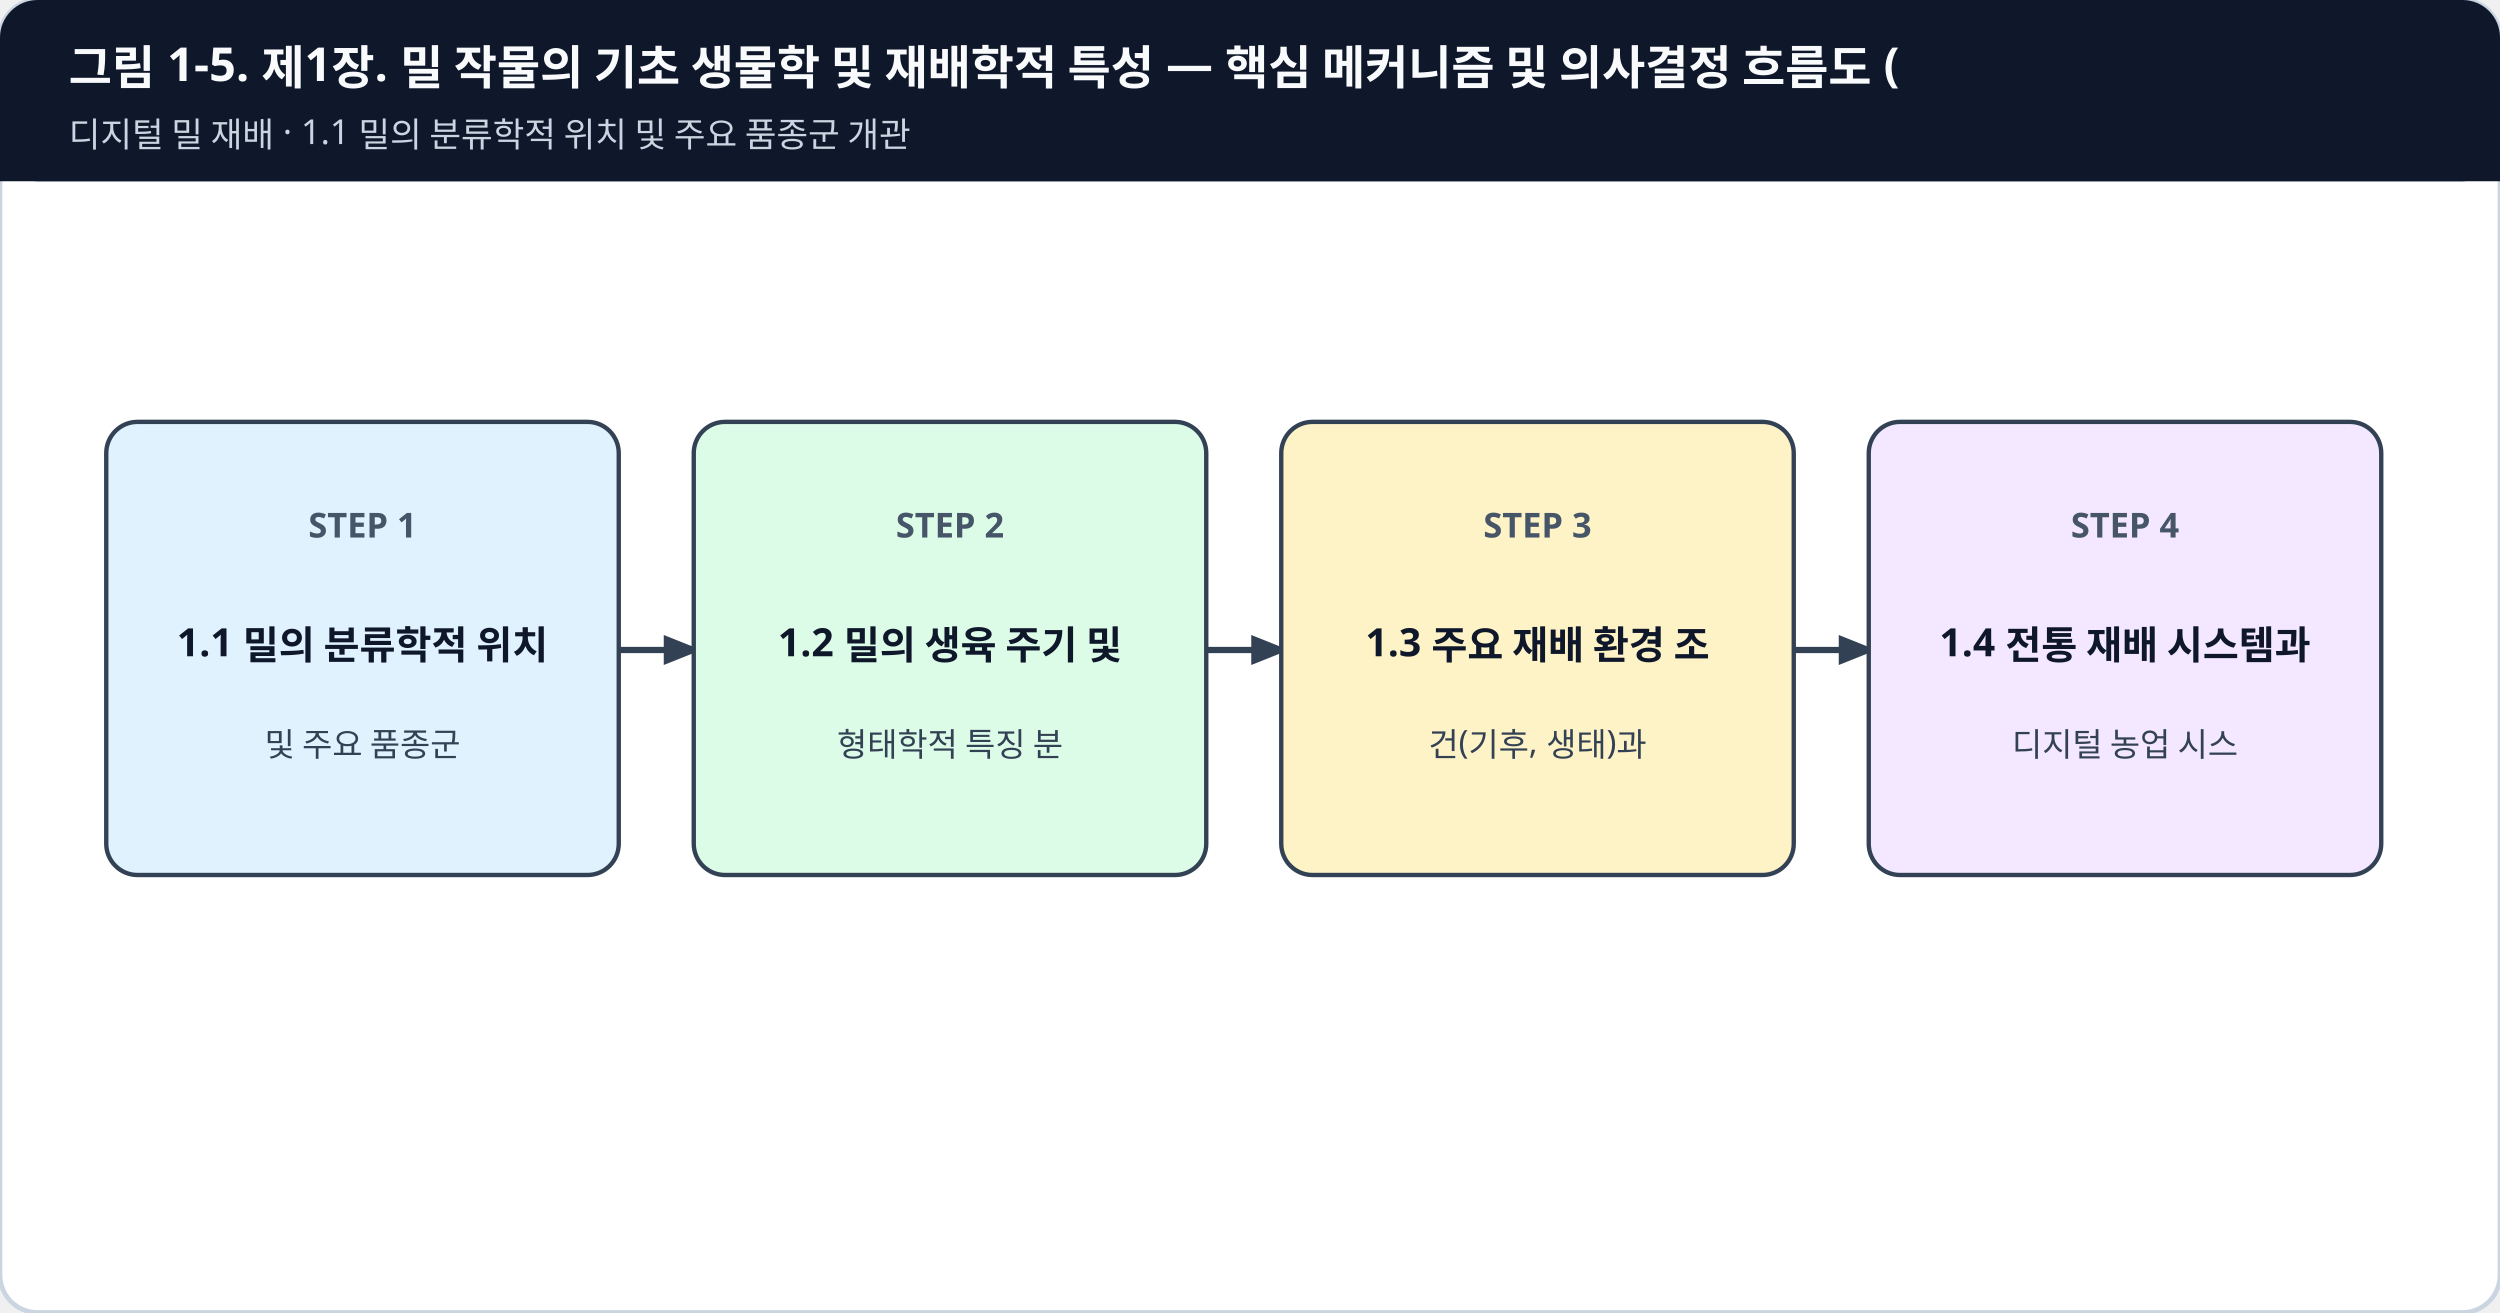
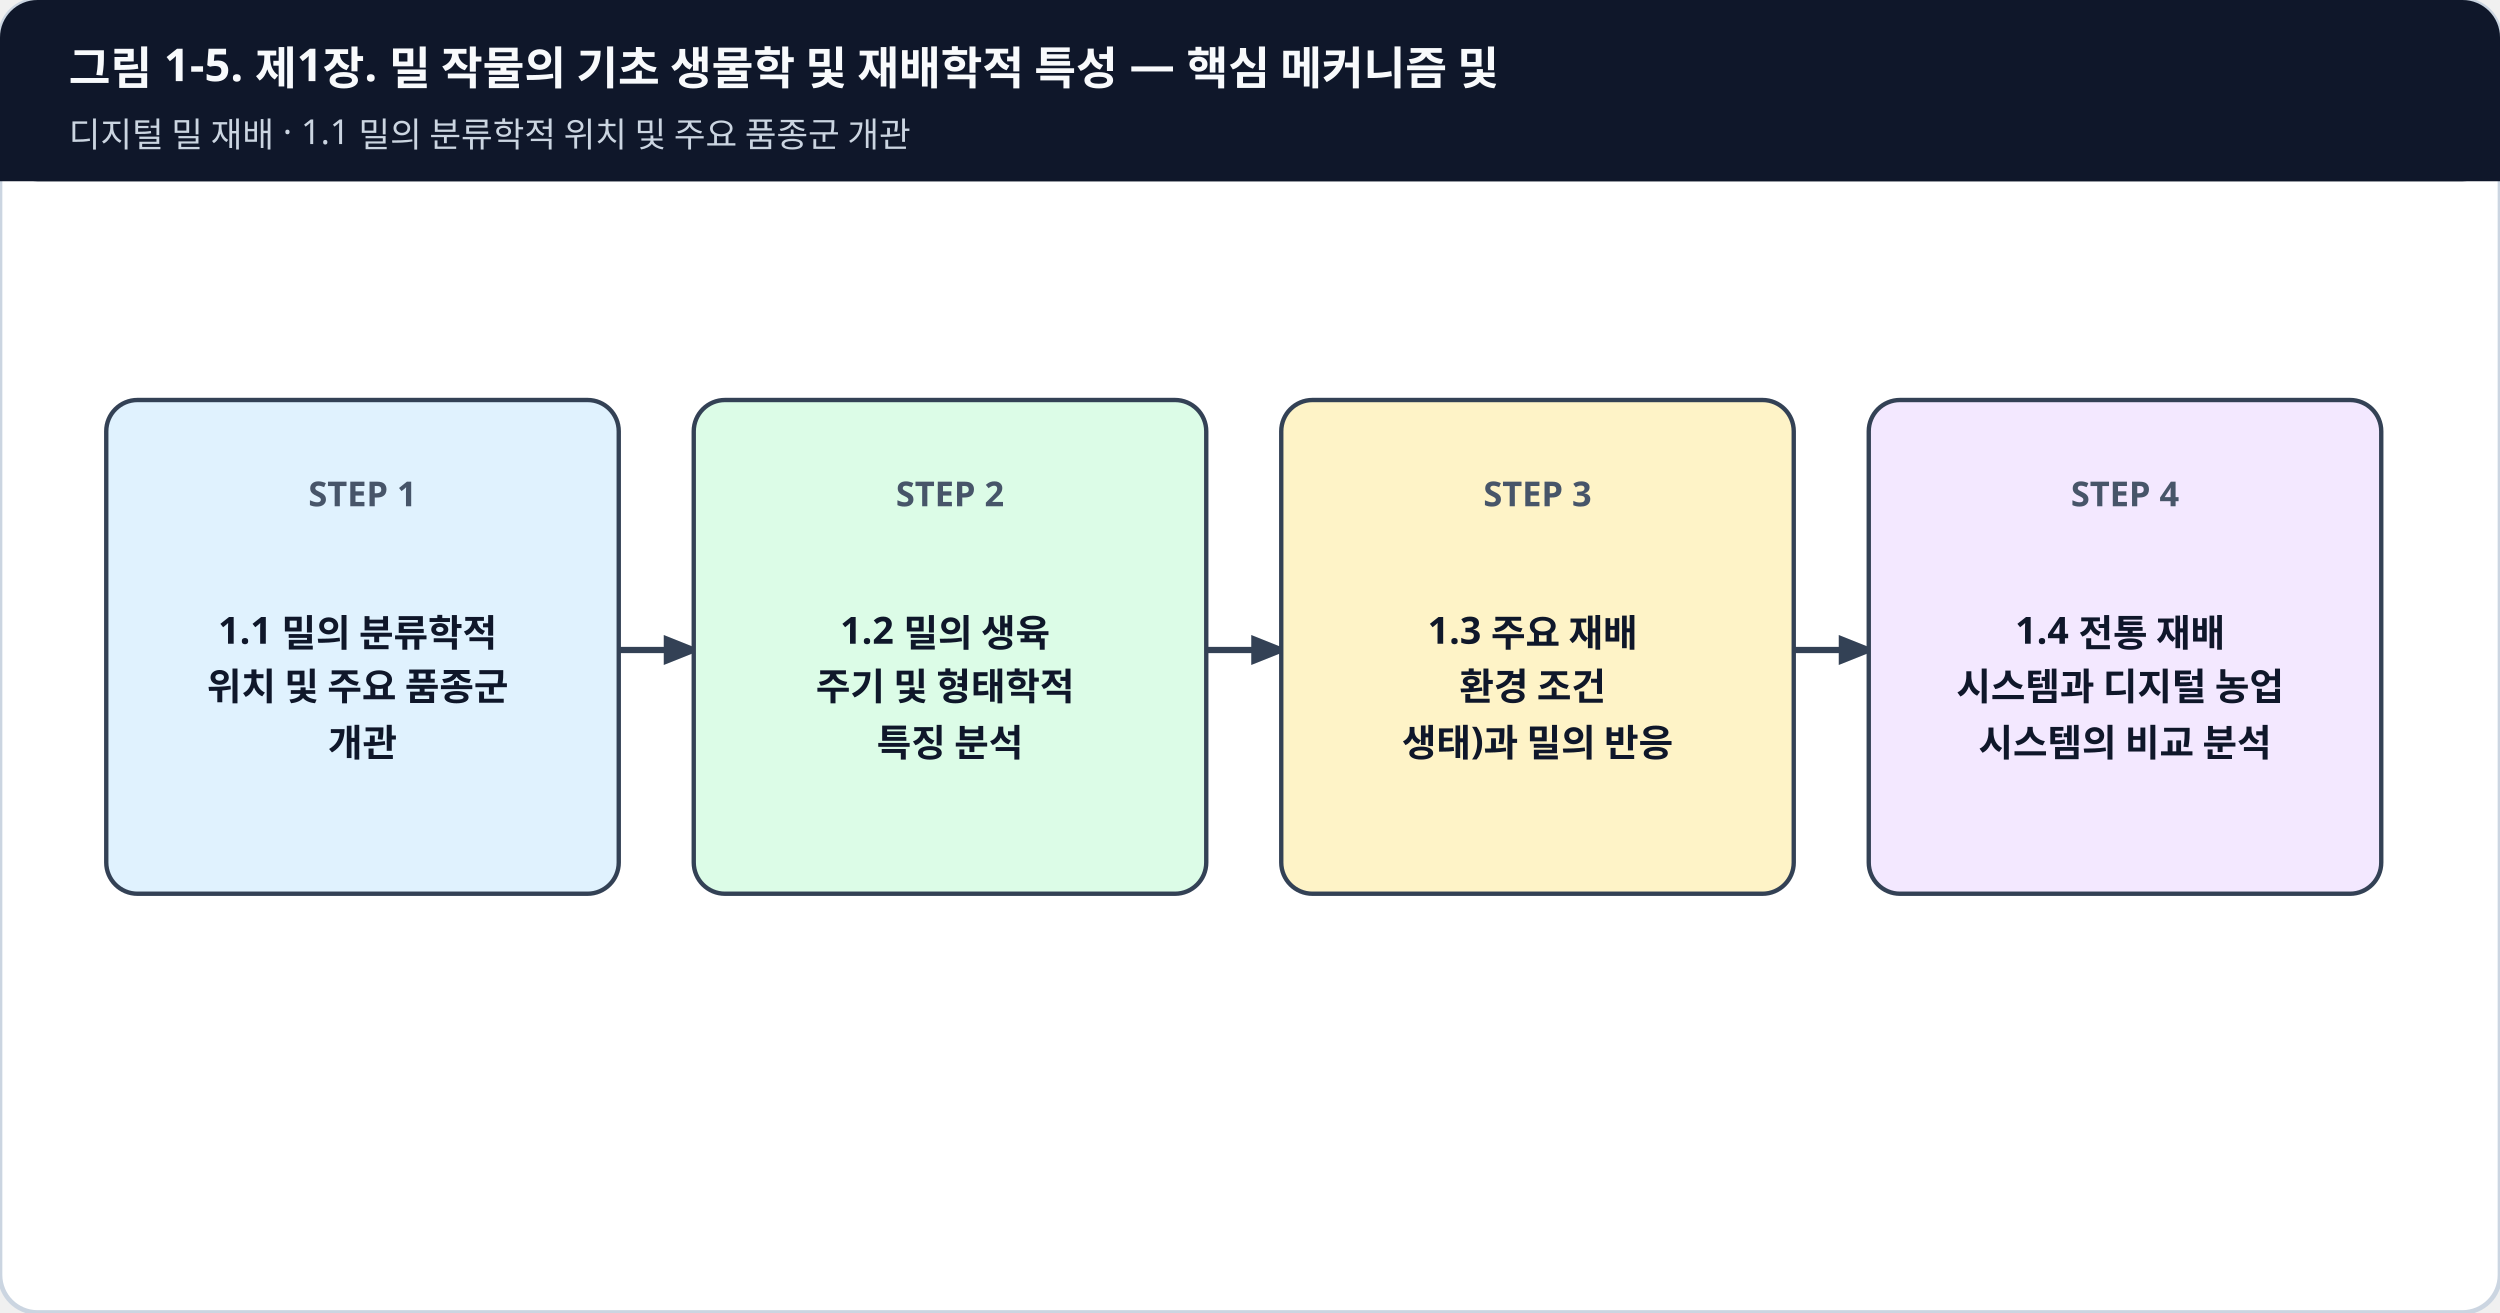
<svg xmlns="http://www.w3.org/2000/svg" viewBox="0 0 800 420" width="800" height="420" style="background:#ffffff;font-family:'Malgun Gothic', 'Apple SD Gothic Neo', 'Noto Sans KR', sans-serif;">
  <rect x="0" y="0" width="800" height="420" rx="12" fill="#ffffff" stroke="#cbd5e1" stroke-width="1.5" />
  <rect x="0" y="0" width="800" height="58" rx="12" fill="#0f172a" />
  <rect x="0" y="42" width="800" height="16" fill="#0f172a" />
-   <text x="22" y="27" font-size="15" font-weight="700" fill="#f8fafc">그림 1-5. 제1장. 밀 작물의 기초 생물학 및 재배학적 특성 — 핵심 메커니즘 및 의사결정 흐름도 (</text>
+   <text x="22" y="27" font-size="14.5" font-weight="700" fill="#f8fafc">그림 1-5. 제1장. 밀 작물의 기초 생물학 및 재배학적 특성 — 핵심 메커니즘 및</text>
  <text x="22" y="47" font-size="11" fill="#cbd5e1">디지털 밀 재배 · 1.1 밀의 분류학적 위치 및 주요 품종군 개관</text>
  <defs>
    <marker id="ar" viewBox="0 0 10 10" refX="8" refY="5" markerWidth="6" markerHeight="6" orient="auto">
      <path d="M 0 1 L 10 5 L 0 9 z" fill="#334155" />
    </marker>
  </defs>
-   <rect x="34" y="135" width="164" height="145" rx="10" fill="#e0f2fe" stroke="#334155" stroke-width="1.4" />
-   <text x="116" y="172" text-anchor="middle" font-size="11" font-weight="700" fill="#475569">STEP 1</text>
-   <text x="116" y="210" text-anchor="middle" font-size="12.5" font-weight="700" fill="#0f172a">1.1 밀의 분류학적 위치</text>
-   <text x="116" y="242" text-anchor="middle" font-size="10.5" fill="#334155"> 및 주요 품종군 </text>
+   <rect x="34" y="128" width="164" height="158" rx="10" fill="#e0f2fe" stroke="#334155" stroke-width="1.4" />
+   <text x="116" y="162" text-anchor="middle" font-size="11" font-weight="700" fill="#475569">STEP 1</text>
+   <text text-anchor="middle" font-size="12" font-weight="700" fill="#0f172a">
+     <tspan x="116" y="206.0">1.1 밀의 분류학적</tspan>
+     <tspan x="116" y="224.0">위치 및 주요 품종군</tspan>
+     <tspan x="116" y="242.0">개관</tspan>
+   </text>
  <line x1="198" y1="208" x2="222" y2="208" stroke="#334155" stroke-width="2" marker-end="url(#ar)" />
-   <rect x="222" y="135" width="164" height="145" rx="10" fill="#dcfce7" stroke="#334155" stroke-width="1.4" />
-   <text x="304" y="172" text-anchor="middle" font-size="11" font-weight="700" fill="#475569">STEP 2</text>
-   <text x="304" y="210" text-anchor="middle" font-size="12.5" font-weight="700" fill="#0f172a">1.2 밀의 생육 주기 및</text>
-   <text x="304" y="242" text-anchor="middle" font-size="10.5" fill="#334155"> 형태학적 특징 분</text>
+   <rect x="222" y="128" width="164" height="158" rx="10" fill="#dcfce7" stroke="#334155" stroke-width="1.4" />
+   <text x="304" y="162" text-anchor="middle" font-size="11" font-weight="700" fill="#475569">STEP 2</text>
+   <text text-anchor="middle" font-size="12" font-weight="700" fill="#0f172a">
+     <tspan x="304" y="206.0">1.2 밀의 생육</tspan>
+     <tspan x="304" y="224.0">주기 및 형태학적</tspan>
+     <tspan x="304" y="242.0">특징 분석</tspan>
+   </text>
  <line x1="386" y1="208" x2="410" y2="208" stroke="#334155" stroke-width="2" marker-end="url(#ar)" />
-   <rect x="410" y="135" width="164" height="145" rx="10" fill="#fef3c7" stroke="#334155" stroke-width="1.4" />
-   <text x="492" y="172" text-anchor="middle" font-size="11" font-weight="700" fill="#475569">STEP 3</text>
-   <text x="492" y="210" text-anchor="middle" font-size="12.5" font-weight="700" fill="#0f172a">1.3 주요 재배 환경 조</text>
-   <text x="492" y="242" text-anchor="middle" font-size="10.5" fill="#334155">건(기후, 생태)과</text>
+   <rect x="410" y="128" width="164" height="158" rx="10" fill="#fef3c7" stroke="#334155" stroke-width="1.4" />
+   <text x="492" y="162" text-anchor="middle" font-size="11" font-weight="700" fill="#475569">STEP 3</text>
+   <text text-anchor="middle" font-size="12" font-weight="700" fill="#0f172a">
+     <tspan x="492" y="206.0">1.3 주요 재배</tspan>
+     <tspan x="492" y="224.0">환경 조건</tspan>
+     <tspan x="492" y="242.0">생태)과 밀의 반응</tspan>
+   </text>
  <line x1="574" y1="208" x2="598" y2="208" stroke="#334155" stroke-width="2" marker-end="url(#ar)" />
-   <rect x="598" y="135" width="164" height="145" rx="10" fill="#f3e8ff" stroke="#334155" stroke-width="1.4" />
-   <text x="680" y="172" text-anchor="middle" font-size="11" font-weight="700" fill="#475569">STEP 4</text>
-   <text x="680" y="210" text-anchor="middle" font-size="12.5" font-weight="700" fill="#0f172a">1.4 전통 재배 시스템과</text>
-   <text x="680" y="242" text-anchor="middle" font-size="10.5" fill="#334155"> 디지털 농업 시스</text>
+   <rect x="598" y="128" width="164" height="158" rx="10" fill="#f3e8ff" stroke="#334155" stroke-width="1.4" />
+   <text x="680" y="162" text-anchor="middle" font-size="11" font-weight="700" fill="#475569">STEP 4</text>
+   <text text-anchor="middle" font-size="12" font-weight="700" fill="#0f172a">
+     <tspan x="680" y="206.0">1.4 전통 재배</tspan>
+     <tspan x="680" y="224.0">시스템과 디지털 농업</tspan>
+     <tspan x="680" y="242.0">시스템의 비교 분석</tspan>
+   </text>
</svg>
